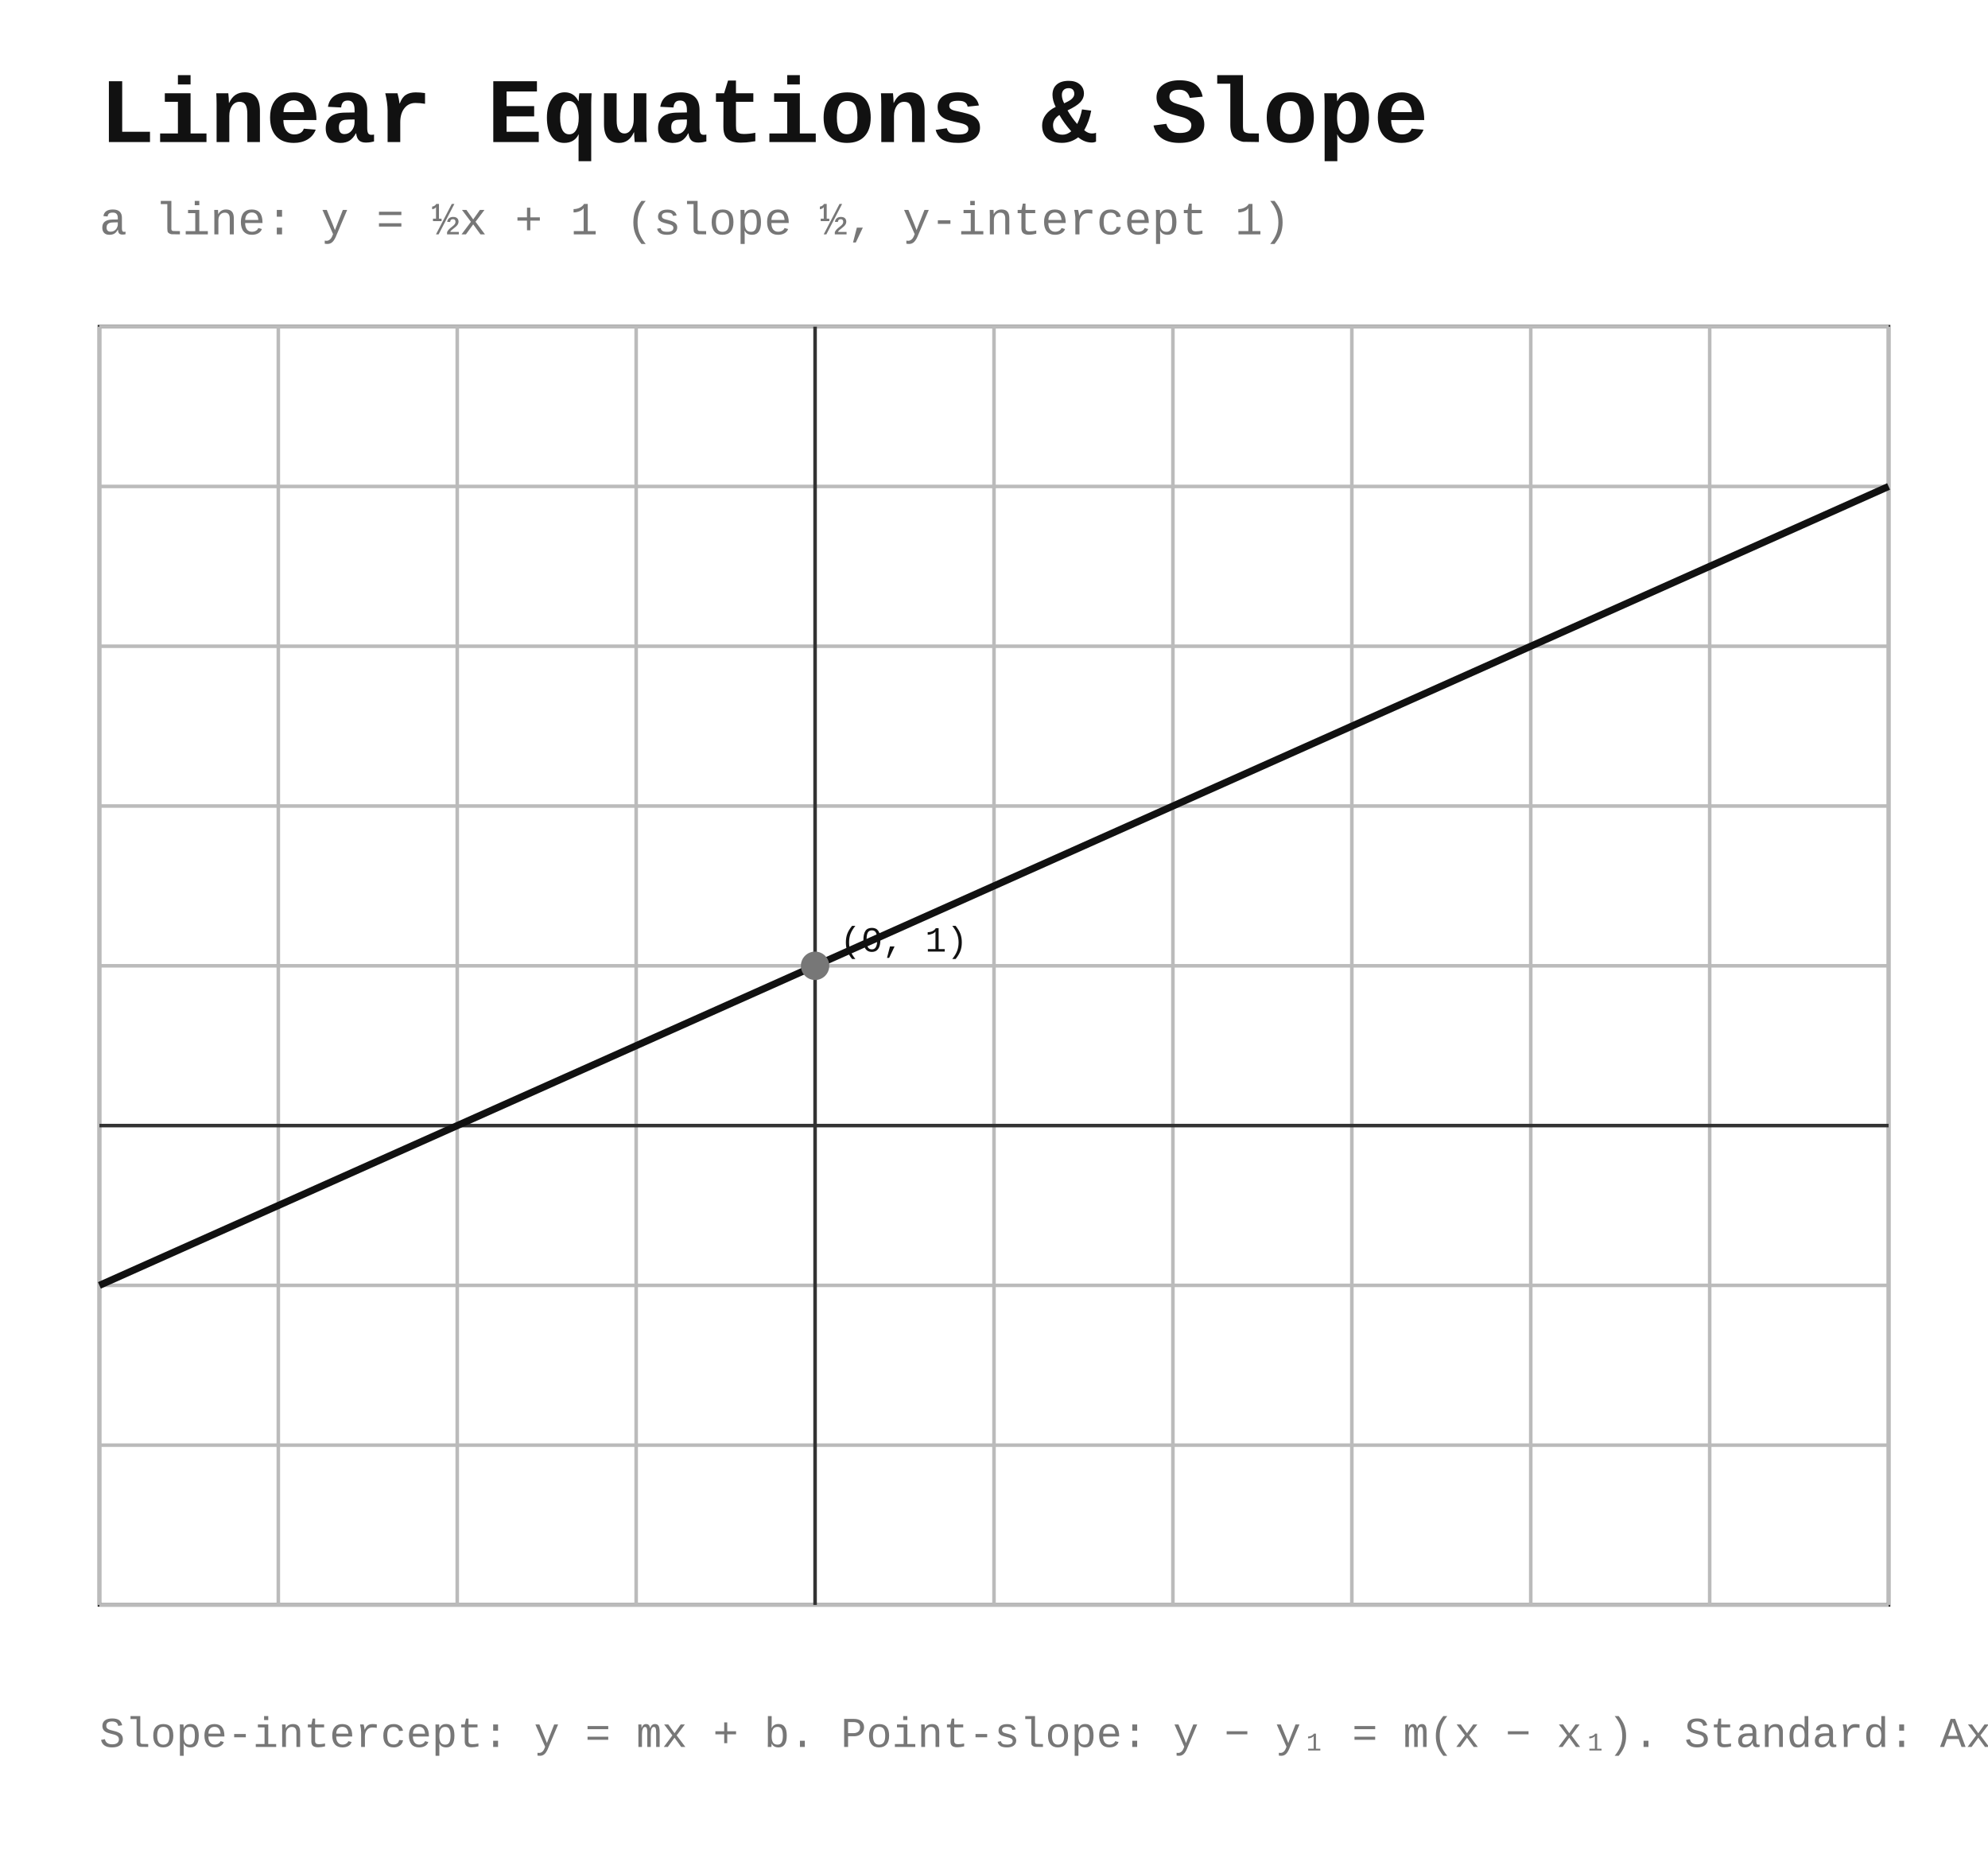
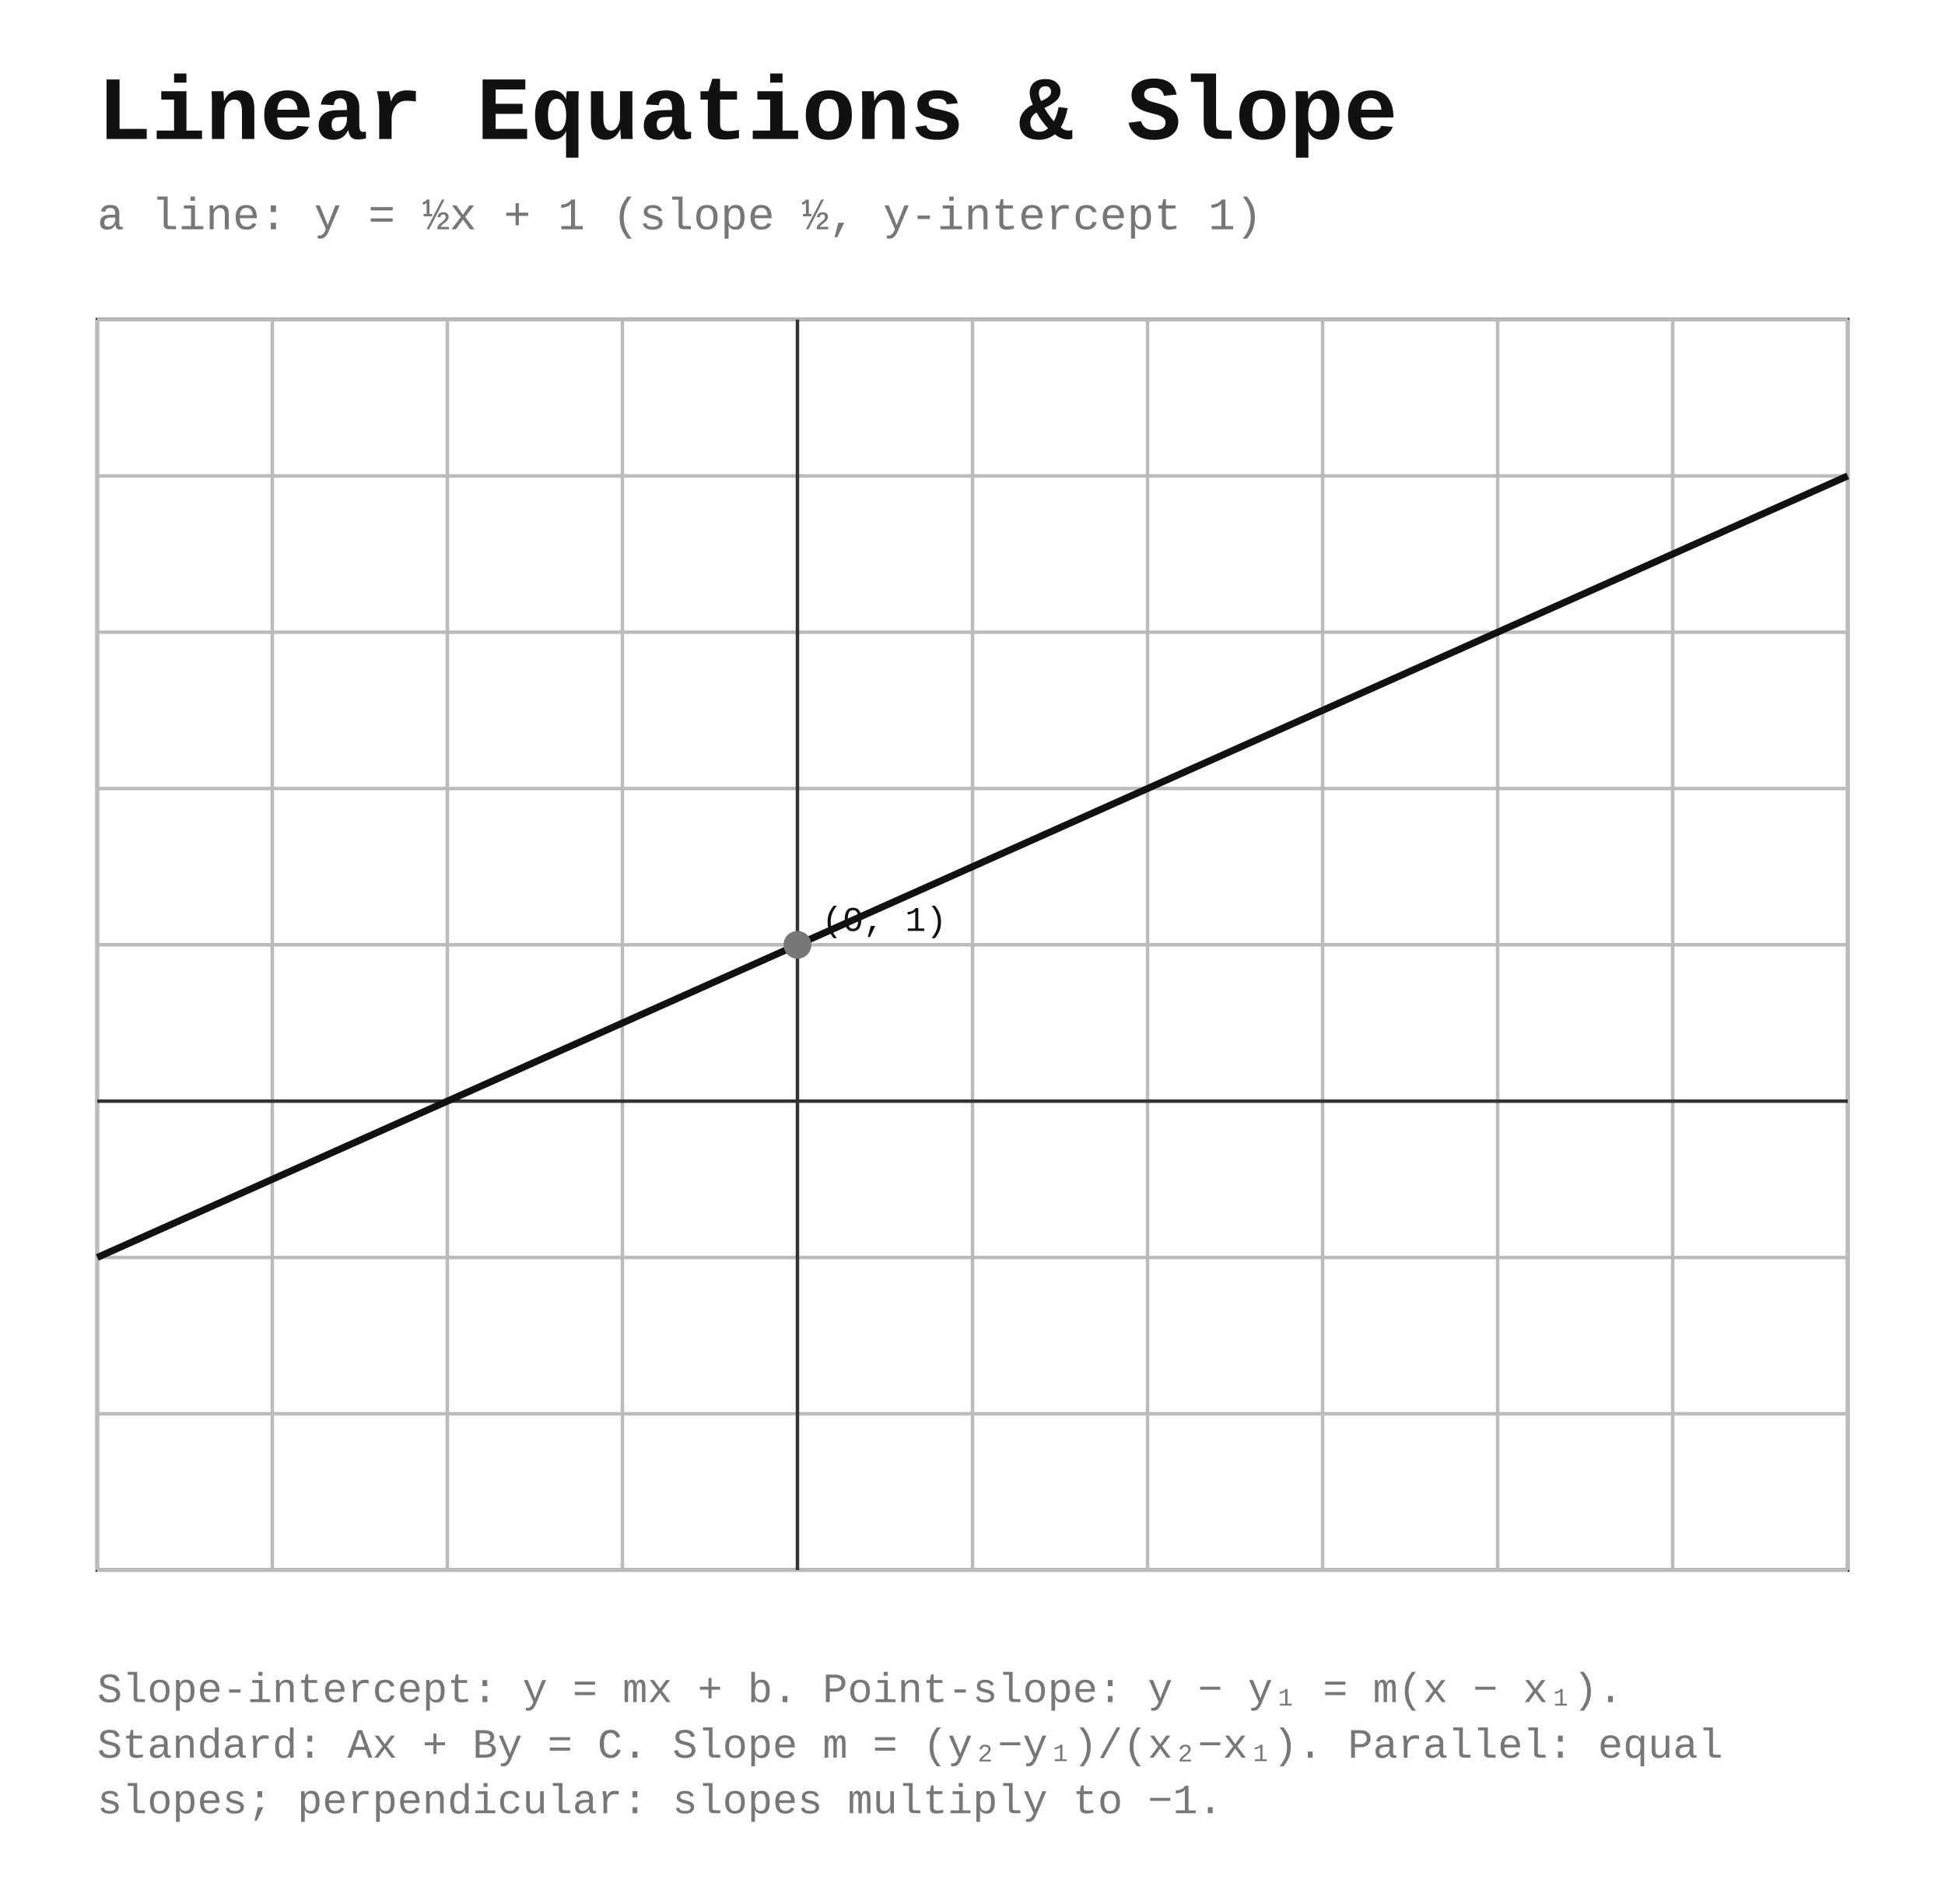
- <svg xmlns="http://www.w3.org/2000/svg" viewBox="0 0 560 522" role="img" aria-label="Linear Equations &amp; Slope">
+ <svg xmlns="http://www.w3.org/2000/svg" viewBox="0 0 560 548" role="img" aria-label="Linear Equations &amp; Slope">
  <style>
  text{font-family:'IBM Plex Mono','Consolas','Courier New',monospace;fill:var(--oe-svg-ink,#111);}
  .oe-bg{fill:var(--oe-svg-bg,#ffffff);}
  .faint{fill:var(--oe-svg-faint,#777);}
  .rule{stroke:var(--oe-svg-rule,#333);fill:none;stroke-width:1;}
  .rule-faint{stroke:var(--oe-svg-faint,#bbb);fill:none;stroke-width:1;}
  .cell{fill:var(--oe-svg-bg,#ffffff);stroke:var(--oe-svg-rule,#333);stroke-width:1;}
  .fill-faint{fill:var(--oe-svg-faint,#777);}
  .b{font-weight:700;}
</style>
-   <rect class="oe-bg" x="0" y="0" width="560" height="522" />
+   <rect class="oe-bg" x="0" y="0" width="560" height="548" />
  <text x="28" y="40" font-size="26" font-weight="700">Linear Equations &amp; Slope</text>
  <text x="28" y="66" font-size="13" class="faint">a line: y = ½x + 1 (slope ½, y-intercept 1)</text>
  <rect x="28" y="92" width="504" height="360" class="cell" />
  <line x1="28" y1="92" x2="28" y2="452" class="rule-faint" />
  <line x1="78.4" y1="92" x2="78.4" y2="452" class="rule-faint" />
  <line x1="128.8" y1="92" x2="128.8" y2="452" class="rule-faint" />
  <line x1="179.2" y1="92" x2="179.2" y2="452" class="rule-faint" />
  <line x1="280" y1="92" x2="280" y2="452" class="rule-faint" />
  <line x1="330.4" y1="92" x2="330.4" y2="452" class="rule-faint" />
  <line x1="380.8" y1="92" x2="380.8" y2="452" class="rule-faint" />
  <line x1="431.2" y1="92" x2="431.2" y2="452" class="rule-faint" />
  <line x1="481.6" y1="92" x2="481.6" y2="452" class="rule-faint" />
  <line x1="532" y1="92" x2="532" y2="452" class="rule-faint" />
  <line x1="28" y1="452" x2="532" y2="452" class="rule-faint" />
  <line x1="28" y1="407" x2="532" y2="407" class="rule-faint" />
  <line x1="28" y1="362" x2="532" y2="362" class="rule-faint" />
  <line x1="28" y1="272" x2="532" y2="272" class="rule-faint" />
  <line x1="28" y1="227" x2="532" y2="227" class="rule-faint" />
  <line x1="28" y1="182" x2="532" y2="182" class="rule-faint" />
  <line x1="28" y1="137" x2="532" y2="137" class="rule-faint" />
  <line x1="28" y1="92" x2="532" y2="92" class="rule-faint" />
  <line x1="229.6" y1="92" x2="229.6" y2="452" class="rule" />
  <line x1="28" y1="317" x2="532" y2="317" class="rule" />
  <polyline points="28,362 532,137" fill="none" stroke="var(--oe-svg-ink,#111)" stroke-width="2" />
  <circle cx="229.6" cy="272" r="4" class="fill-faint" />
  <text x="236.6" y="268" font-size="10">(0, 1)</text>
-   <text x="28" y="492" font-size="12" class="faint">Slope-intercept: y = mx + b.  Point-slope: y − y₁ = m(x − x₁).  Standard: Ax + By = C.  Slope m = (y₂−y₁)/(x₂−x₁).  Parallel: equal slopes; perpendicular: slopes multiply to −1.</text>
+   <text x="28" y="490" font-size="12" class="faint">Slope-intercept: y = mx + b. Point-slope: y − y₁ = m(x − x₁).</text>
+   <text x="28" y="506" font-size="12" class="faint">Standard: Ax + By = C. Slope m = (y₂−y₁)/(x₂−x₁). Parallel: equal</text>
+   <text x="28" y="522" font-size="12" class="faint">slopes; perpendicular: slopes multiply to −1.</text>
</svg>
